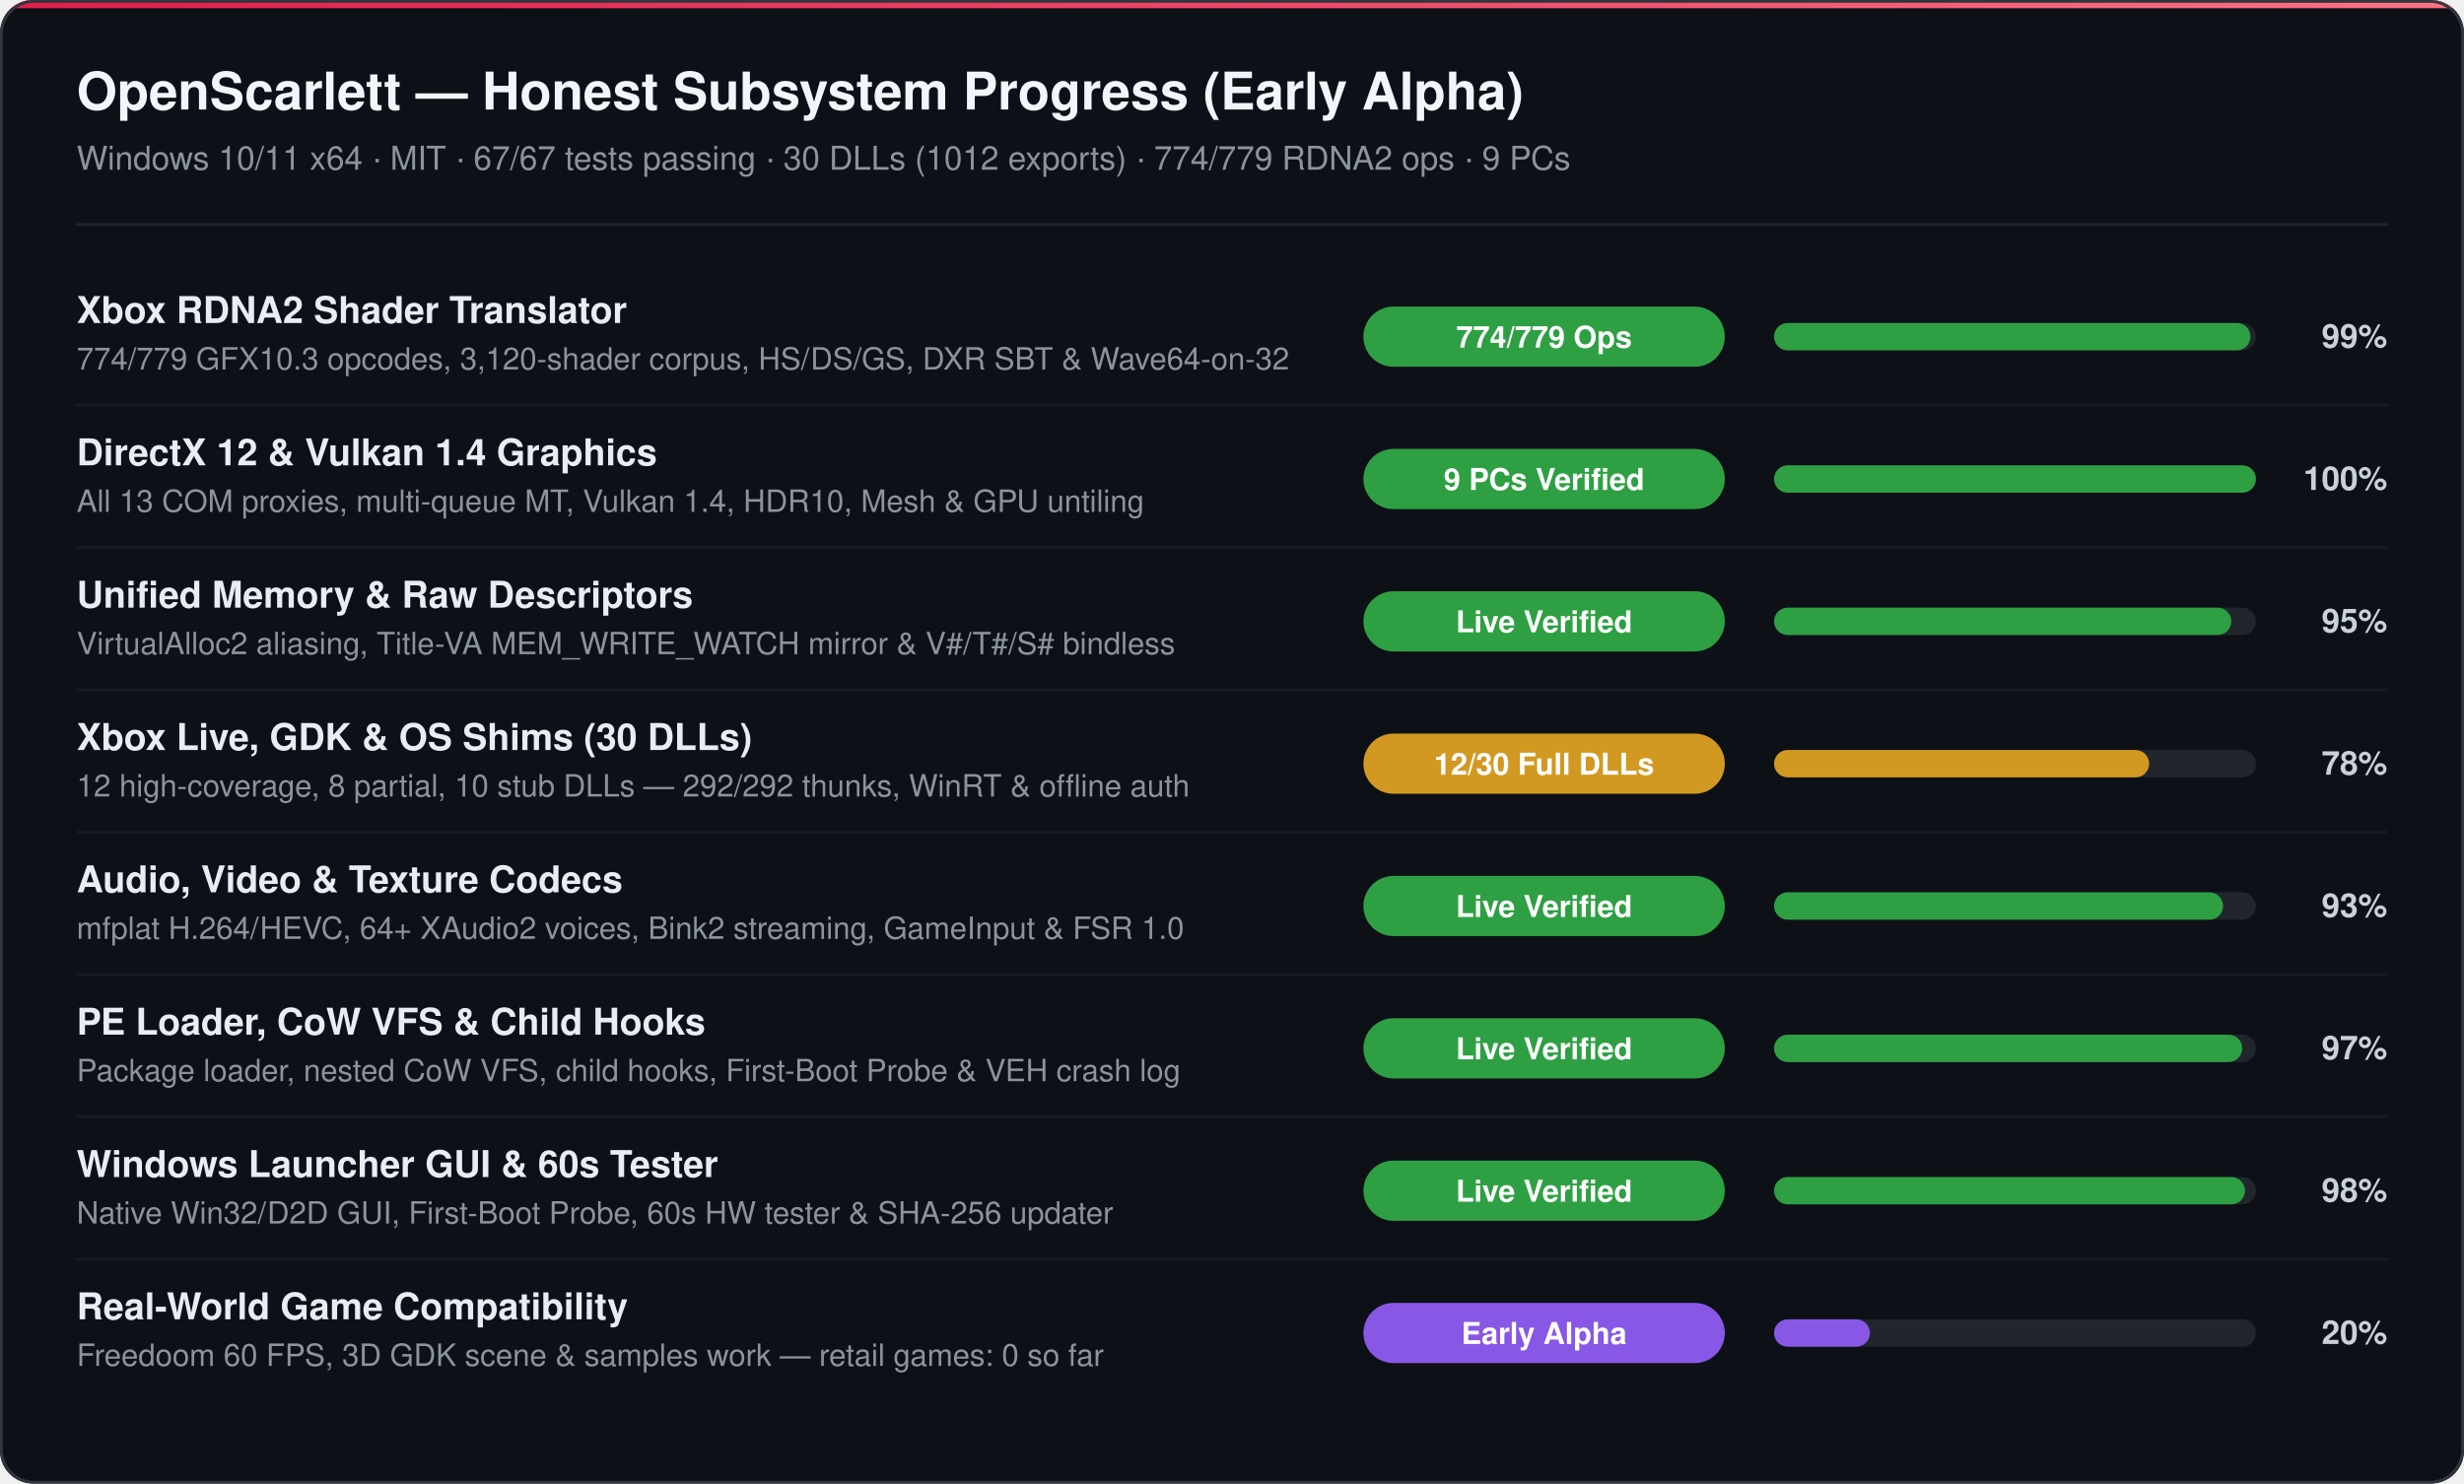
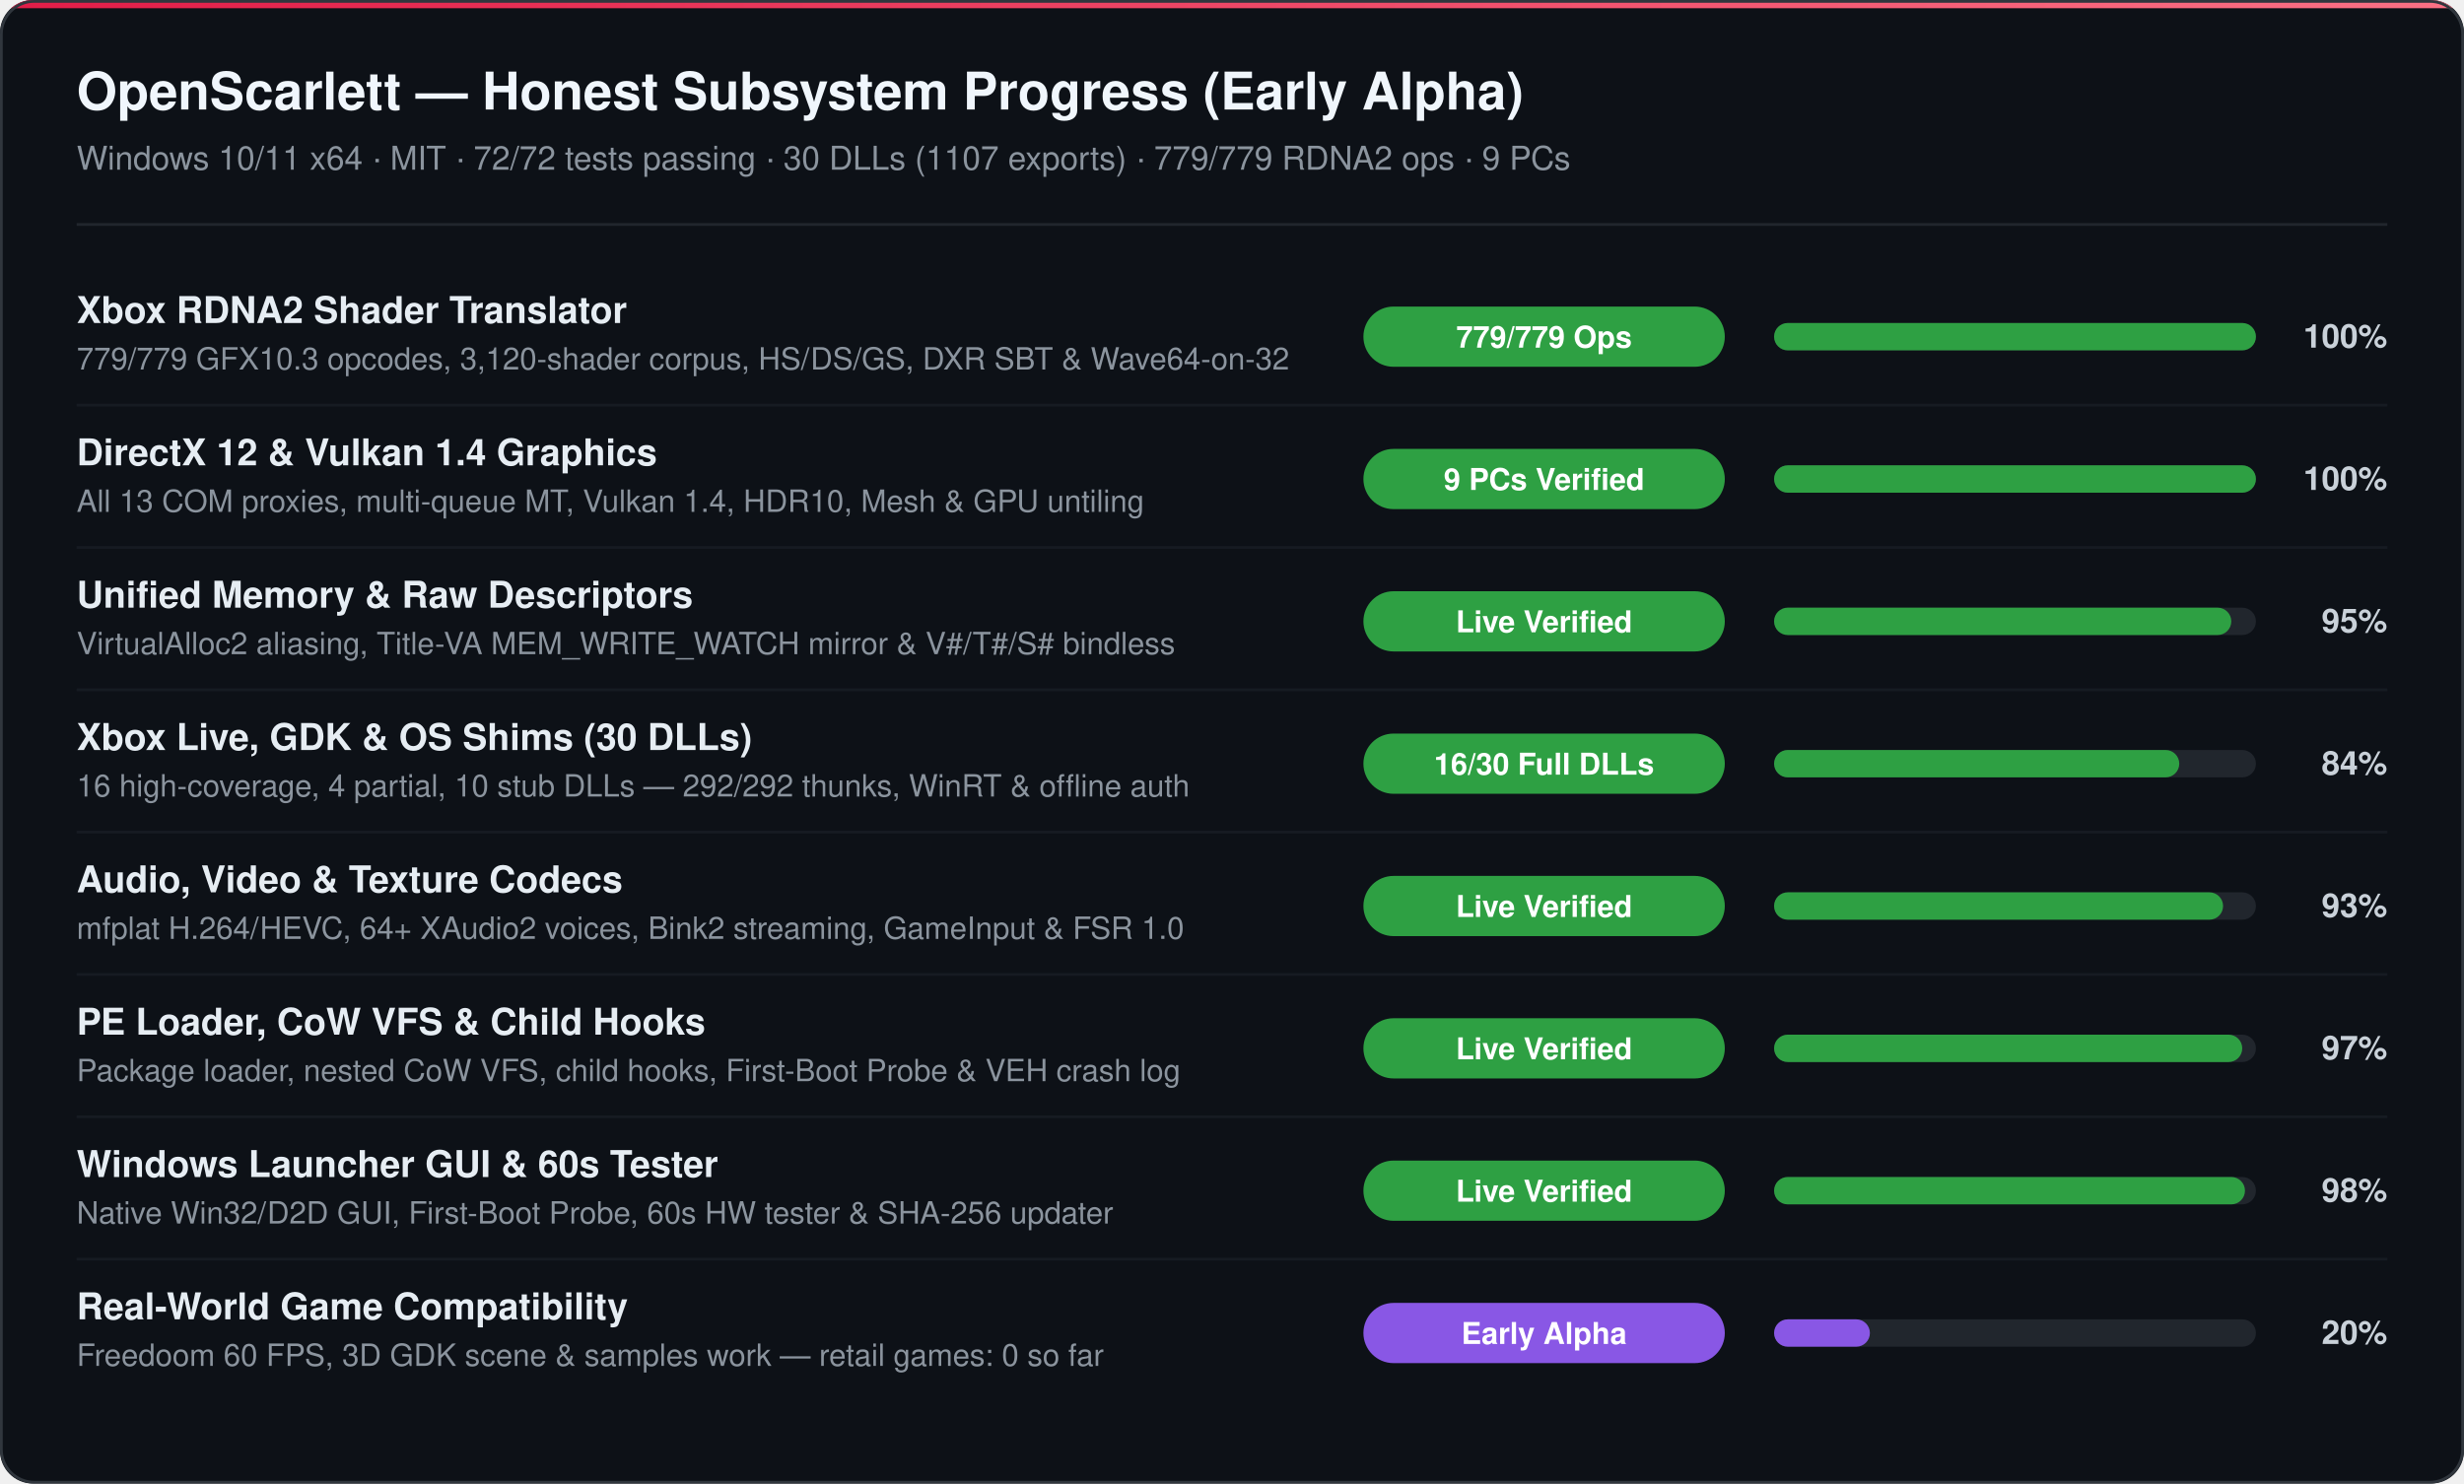
- <svg xmlns="http://www.w3.org/2000/svg" width="900" height="542" viewBox="0 0 900 542" role="img" aria-label="OpenScarlett Honest Subsystem Progress (67/67 tests passing)">
+ <svg xmlns="http://www.w3.org/2000/svg" width="900" height="542" viewBox="0 0 900 542" role="img" aria-label="OpenScarlett Honest Subsystem Progress (72/72 tests passing)">
  <defs>
    <linearGradient id="accentBar" x1="0%" y1="0%" x2="100%" y2="0%">
      <stop offset="0%" stop-color="#e11d48" />
      <stop offset="100%" stop-color="#fb7185" />
    </linearGradient>
    <clipPath id="cardClip">
      <rect width="900" height="542" rx="12" />
    </clipPath>
  </defs>
  <style>
    text { font-family: -apple-system, 'Segoe UI', Helvetica, Arial, sans-serif; }
    .h1 { font-size: 19px; font-weight: 700; fill: #f0f6fc; }
    .sub { font-size: 12px; fill: #8b949e; }
    .name { font-size: 13.5px; fill: #e6edf3; font-weight: 600; }
    .desc { font-size: 11.2px; fill: #8b949e; }
    .pill { font-size: 11px; fill: #ffffff; font-weight: 600; }
    .pct { font-size: 12px; fill: #c9d1d9; font-weight: 600; }
  </style>
  <g clip-path="url(#cardClip)">
    <rect width="900" height="542" fill="#0d1117" />
    <rect x="0" y="0" width="900" height="3" fill="url(#accentBar)" />
    <text class="h1" x="28" y="40">OpenScarlett — Honest Subsystem Progress (Early Alpha)</text>
-     <text class="sub" x="28" y="62">Windows 10/11 x64 · MIT · 67/67 tests passing · 30 DLLs (1012 exports) · 774/779 RDNA2 ops · 9 PCs</text>
+     <text class="sub" x="28" y="62">Windows 10/11 x64 · MIT · 72/72 tests passing · 30 DLLs (1107 exports) · 779/779 RDNA2 ops · 9 PCs</text>
    <line x1="28" y1="82" x2="872" y2="82" stroke="#21262d" stroke-width="1" />
    <text class="name" x="28" y="118">Xbox RDNA2 Shader Translator</text>
-     <text class="desc" x="28" y="135">774/779 GFX10.3 opcodes, 3,120-shader corpus, HS/DS/GS, DXR SBT &amp; Wave64-on-32</text>
+     <text class="desc" x="28" y="135">779/779 GFX10.3 opcodes, 3,120-shader corpus, HS/DS/GS, DXR SBT &amp; Wave64-on-32</text>
    <rect x="498" y="112" width="132" height="22" rx="11" fill="#2ea043" />
-     <text class="pill" x="564" y="127" text-anchor="middle">774/779 Ops</text>
+     <text class="pill" x="564" y="127" text-anchor="middle">779/779 Ops</text>
    <rect x="648" y="118" width="176" height="10" rx="5" fill="#21262d" />
-     <rect x="648" y="118" width="174" height="10" rx="5" fill="#2ea043" />
-     <text class="pct" x="872" y="127" text-anchor="end">99%</text>
+     <rect x="648" y="118" width="176" height="10" rx="5" fill="#2ea043" />
+     <text class="pct" x="872" y="127" text-anchor="end">100%</text>
    <line x1="28" y1="148" x2="872" y2="148" stroke="#161b22" stroke-width="1" />
    <text class="name" x="28" y="170">DirectX 12 &amp; Vulkan 1.4 Graphics</text>
    <text class="desc" x="28" y="187">All 13 COM proxies, multi-queue MT, Vulkan 1.4, HDR10, Mesh &amp; GPU untiling</text>
    <rect x="498" y="164" width="132" height="22" rx="11" fill="#2ea043" />
    <text class="pill" x="564" y="179" text-anchor="middle">9 PCs Verified</text>
    <rect x="648" y="170" width="176" height="10" rx="5" fill="#21262d" />
    <rect x="648" y="170" width="176" height="10" rx="5" fill="#2ea043" />
    <text class="pct" x="872" y="179" text-anchor="end">100%</text>
    <line x1="28" y1="200" x2="872" y2="200" stroke="#161b22" stroke-width="1" />
    <text class="name" x="28" y="222">Unified Memory &amp; Raw Descriptors</text>
    <text class="desc" x="28" y="239">VirtualAlloc2 aliasing, Title-VA MEM_WRITE_WATCH mirror &amp; V#/T#/S# bindless</text>
    <rect x="498" y="216" width="132" height="22" rx="11" fill="#2ea043" />
    <text class="pill" x="564" y="231" text-anchor="middle">Live Verified</text>
    <rect x="648" y="222" width="176" height="10" rx="5" fill="#21262d" />
    <rect x="648" y="222" width="167" height="10" rx="5" fill="#2ea043" />
    <text class="pct" x="872" y="231" text-anchor="end">95%</text>
    <line x1="28" y1="252" x2="872" y2="252" stroke="#161b22" stroke-width="1" />
    <text class="name" x="28" y="274">Xbox Live, GDK &amp; OS Shims (30 DLLs)</text>
-     <text class="desc" x="28" y="291">12 high-coverage, 8 partial, 10 stub DLLs — 292/292 thunks, WinRT &amp; offline auth</text>
-     <rect x="498" y="268" width="132" height="22" rx="11" fill="#d29922" />
-     <text class="pill" x="564" y="283" text-anchor="middle">12/30 Full DLLs</text>
+     <text class="desc" x="28" y="291">16 high-coverage, 4 partial, 10 stub DLLs — 292/292 thunks, WinRT &amp; offline auth</text>
+     <rect x="498" y="268" width="132" height="22" rx="11" fill="#2ea043" />
+     <text class="pill" x="564" y="283" text-anchor="middle">16/30 Full DLLs</text>
    <rect x="648" y="274" width="176" height="10" rx="5" fill="#21262d" />
-     <rect x="648" y="274" width="137" height="10" rx="5" fill="#d29922" />
-     <text class="pct" x="872" y="283" text-anchor="end">78%</text>
+     <rect x="648" y="274" width="148" height="10" rx="5" fill="#2ea043" />
+     <text class="pct" x="872" y="283" text-anchor="end">84%</text>
    <line x1="28" y1="304" x2="872" y2="304" stroke="#161b22" stroke-width="1" />
    <text class="name" x="28" y="326">Audio, Video &amp; Texture Codecs</text>
    <text class="desc" x="28" y="343">mfplat H.264/HEVC, 64+ XAudio2 voices, Bink2 streaming, GameInput &amp; FSR 1.0</text>
    <rect x="498" y="320" width="132" height="22" rx="11" fill="#2ea043" />
    <text class="pill" x="564" y="335" text-anchor="middle">Live Verified</text>
    <rect x="648" y="326" width="176" height="10" rx="5" fill="#21262d" />
    <rect x="648" y="326" width="164" height="10" rx="5" fill="#2ea043" />
    <text class="pct" x="872" y="335" text-anchor="end">93%</text>
    <line x1="28" y1="356" x2="872" y2="356" stroke="#161b22" stroke-width="1" />
    <text class="name" x="28" y="378">PE Loader, CoW VFS &amp; Child Hooks</text>
    <text class="desc" x="28" y="395">Package loader, nested CoW VFS, child hooks, First-Boot Probe &amp; VEH crash log</text>
    <rect x="498" y="372" width="132" height="22" rx="11" fill="#2ea043" />
    <text class="pill" x="564" y="387" text-anchor="middle">Live Verified</text>
    <rect x="648" y="378" width="176" height="10" rx="5" fill="#21262d" />
    <rect x="648" y="378" width="171" height="10" rx="5" fill="#2ea043" />
    <text class="pct" x="872" y="387" text-anchor="end">97%</text>
    <line x1="28" y1="408" x2="872" y2="408" stroke="#161b22" stroke-width="1" />
    <text class="name" x="28" y="430">Windows Launcher GUI &amp; 60s Tester</text>
    <text class="desc" x="28" y="447">Native Win32/D2D GUI, First-Boot Probe, 60s HW tester &amp; SHA-256 updater</text>
    <rect x="498" y="424" width="132" height="22" rx="11" fill="#2ea043" />
    <text class="pill" x="564" y="439" text-anchor="middle">Live Verified</text>
    <rect x="648" y="430" width="176" height="10" rx="5" fill="#21262d" />
    <rect x="648" y="430" width="172" height="10" rx="5" fill="#2ea043" />
    <text class="pct" x="872" y="439" text-anchor="end">98%</text>
    <line x1="28" y1="460" x2="872" y2="460" stroke="#161b22" stroke-width="1" />
    <text class="name" x="28" y="482">Real-World Game Compatibility</text>
    <text class="desc" x="28" y="499">Freedoom 60 FPS, 3D GDK scene &amp; samples work — retail games: 0 so far</text>
    <rect x="498" y="476" width="132" height="22" rx="11" fill="#8957e5" />
    <text class="pill" x="564" y="491" text-anchor="middle">Early Alpha</text>
    <rect x="648" y="482" width="176" height="10" rx="5" fill="#21262d" />
    <rect x="648" y="482" width="35" height="10" rx="5" fill="#8957e5" />
    <text class="pct" x="872" y="491" text-anchor="end">20%</text>
  </g>
  <rect x="0.5" y="0.5" width="899" height="541" rx="12" fill="none" stroke="#30363d" stroke-width="1" />
</svg>
